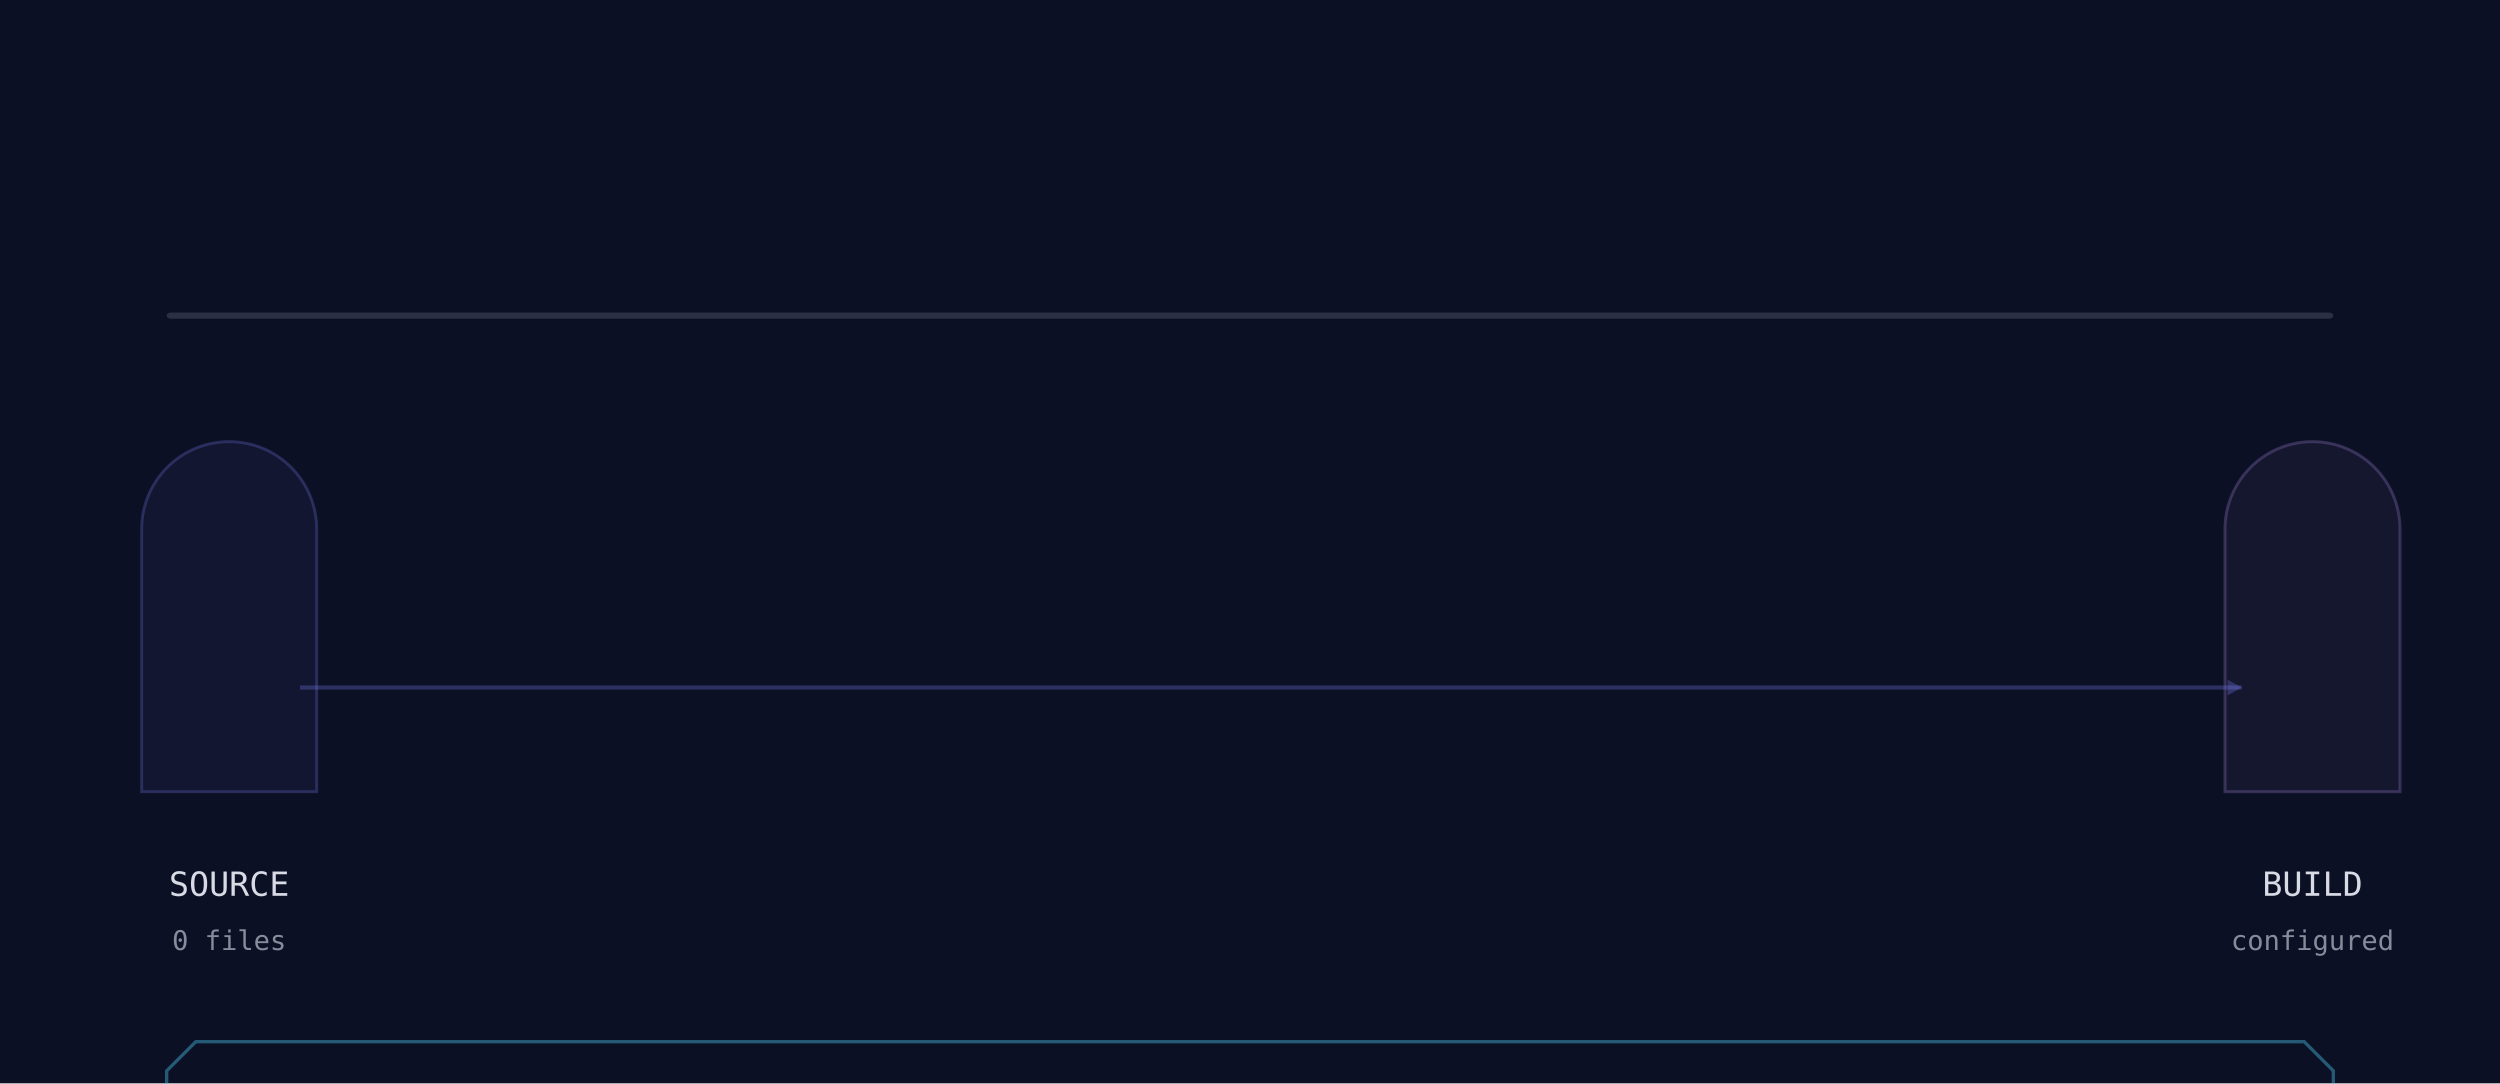
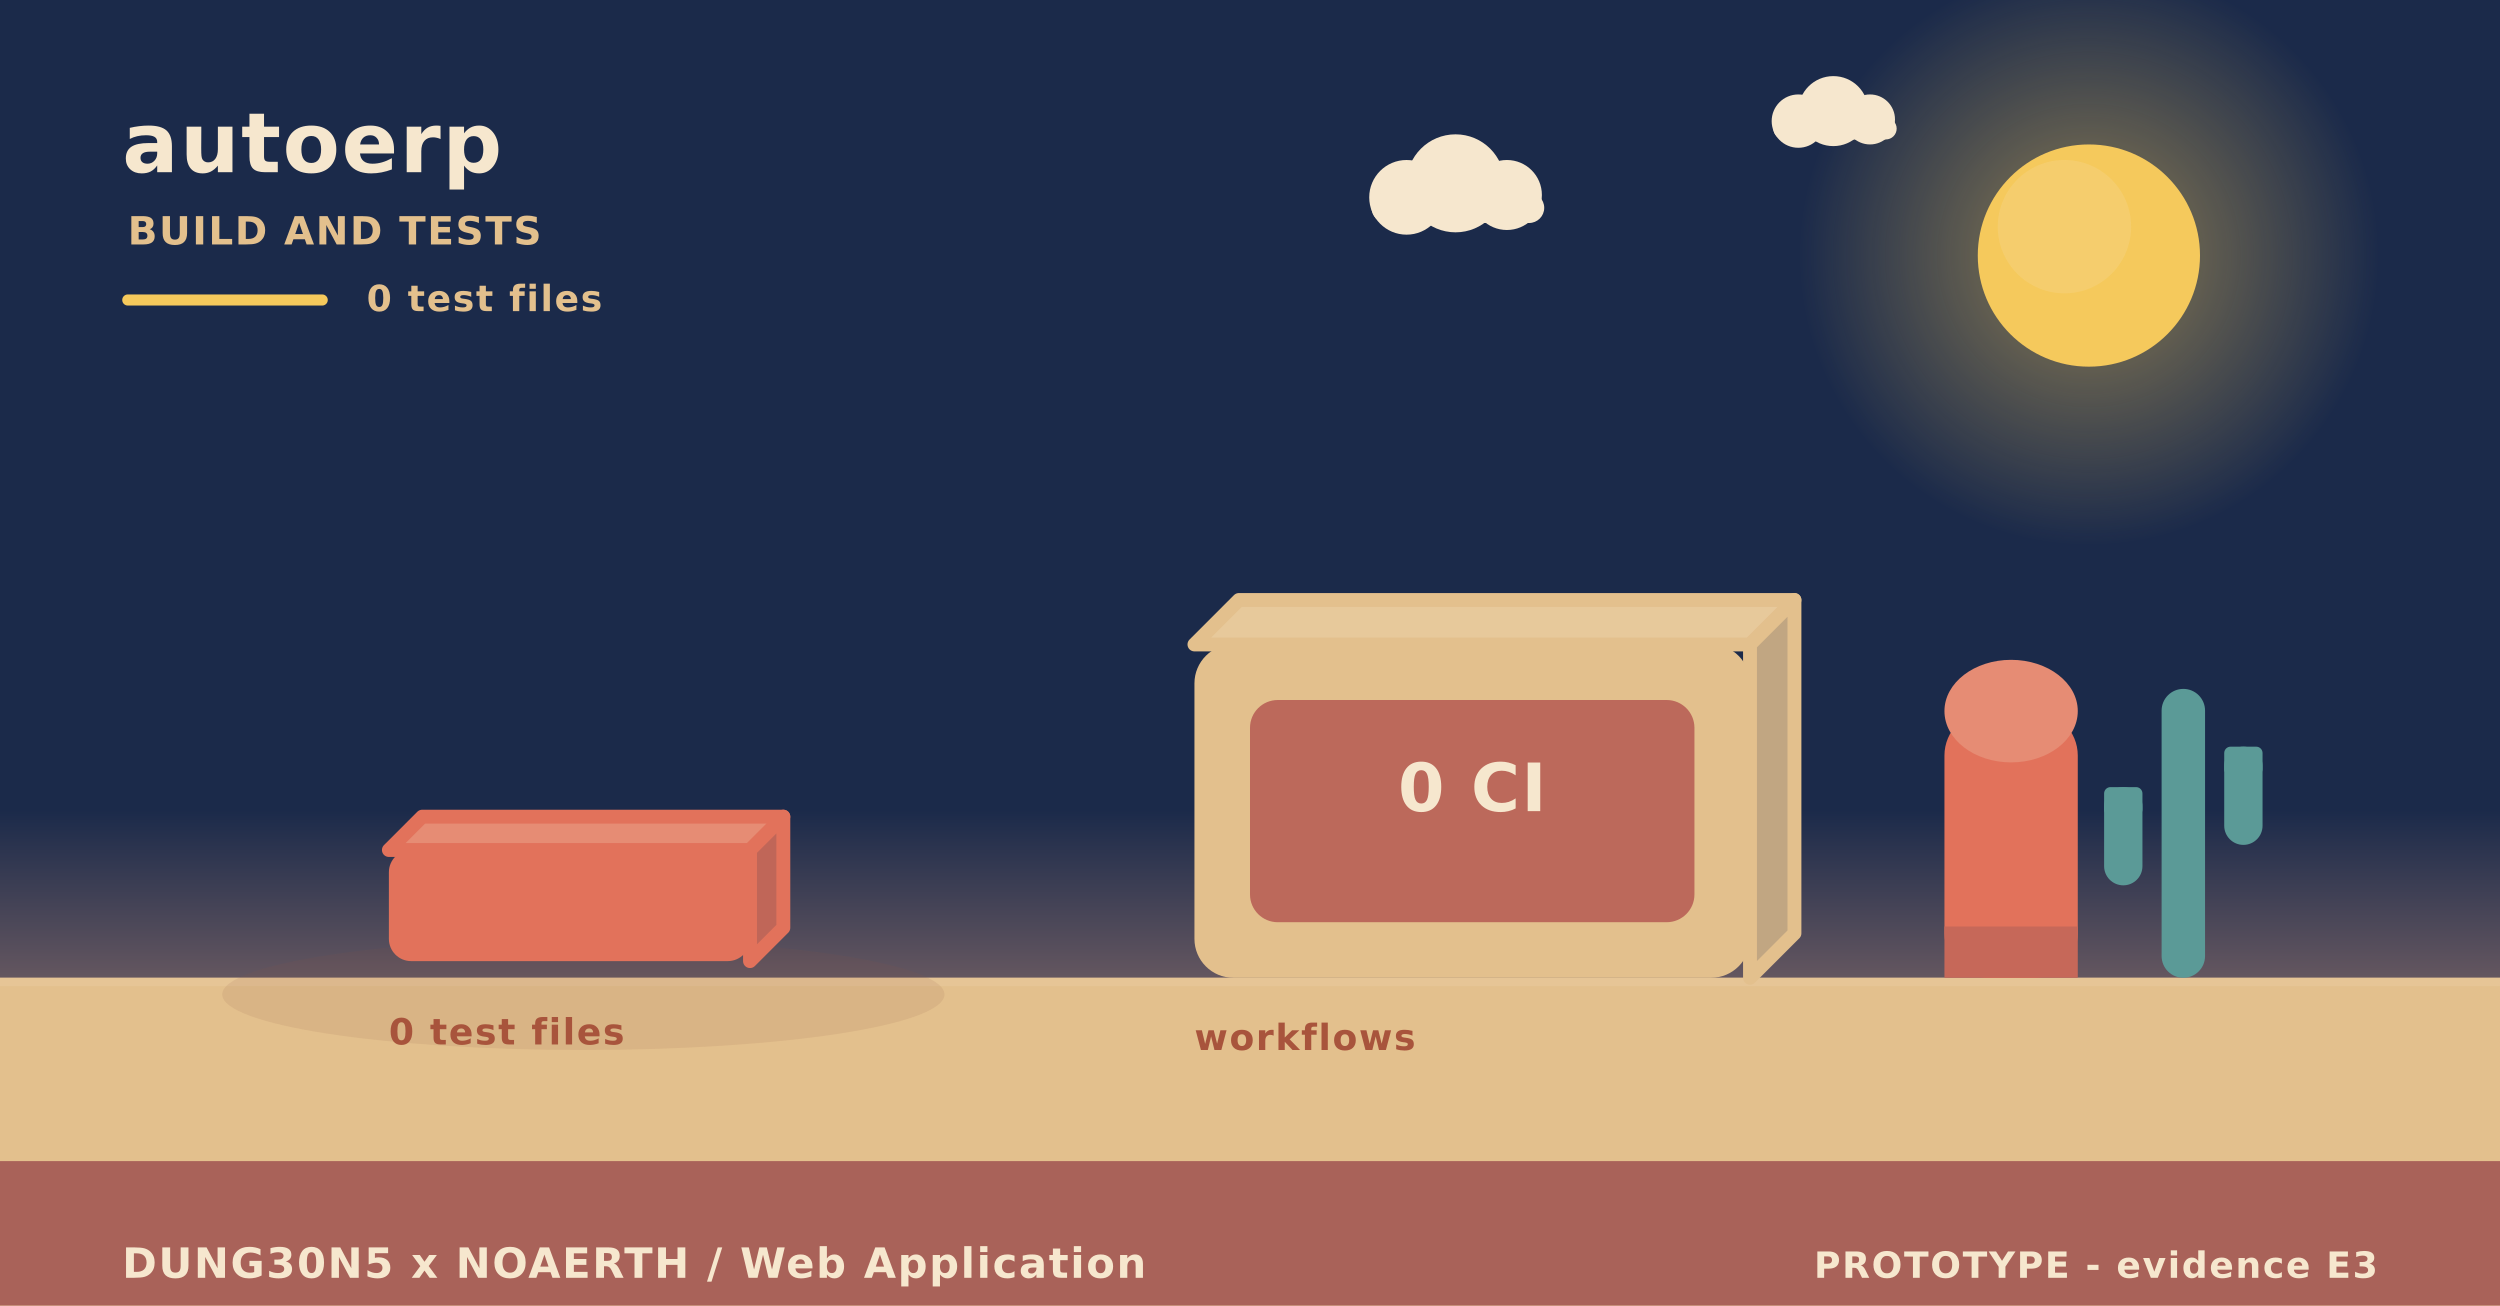
- <svg xmlns="http://www.w3.org/2000/svg" viewBox="0 0 1200 520" width="1200" height="520" role="img" aria-label="autoerp build evidence">
-   <rect width="1200" height="520" fill="#0c1024" />
-   <defs>
-     <linearGradient id="gb" x1="0" y1="0" x2="1" y2="1">
-       <stop offset="0%" stop-color="#7c83ff" />
-       <stop offset="100%" stop-color="#b794f4" />
-     </linearGradient>
-   </defs>
-   <rect x="80.00" y="150.00" width="1040.00" height="3.00" rx="2.00" fill="rgba(238,240,251,0.140)" opacity="1.00" />
-   <path d="M68.00,380.00 L68.00,254.00 A42.00,42.00 0 0 1 152.00,254.00 L152.00,380.00 Z" fill="rgba(124,131,255,0.100)" opacity="0.55" stroke="rgba(124,131,255,0.450)" stroke-width="1.4" />
-   <polygon points="-192.26,189.00 -136.83,221.00 -136.83,157.00 -192.26,125.00" fill="#2c758b" opacity="0.95" />
-   <polygon points="-247.68,221.00 -192.26,253.00 -192.26,189.00 -247.68,157.00" fill="#8f73be" opacity="0.95" />
-   <polygon points="-192.26,125.00 -136.83,157.00 -192.26,189.00 -247.68,157.00" fill="#7c83ff" opacity="0.95" />
-   <text x="110" y="430" font-family="ui-monospace,Menlo,monospace" font-size="16" fill="rgba(238,240,251,0.900)" text-anchor="middle">SOURCE</text>
-   <text x="110" y="456" font-family="ui-monospace,Menlo,monospace" font-size="13" fill="rgba(238,240,251,0.550)" text-anchor="middle">0 files</text>
-   <path d="M1068.00,380.00 L1068.00,254.00 A42.00,42.00 0 0 1 1152.00,254.00 L1152.00,380.00 Z" fill="rgba(183,148,244,0.100)" opacity="0.55" stroke="rgba(183,148,244,0.450)" stroke-width="1.4" />
-   <polygon points="673.77,689.00 729.19,721.00 729.19,657.00 673.77,625.00" fill="#2c758b" opacity="0.95" />
-   <polygon points="618.34,721.00 673.77,753.00 673.77,689.00 618.34,657.00" fill="#8f73be" opacity="0.95" />
-   <polygon points="673.77,625.00 729.19,657.00 673.77,689.00 618.34,657.00" fill="#b794f4" opacity="0.95" />
-   <text x="1110" y="430" font-family="ui-monospace,Menlo,monospace" font-size="16" fill="rgba(238,240,251,0.900)" text-anchor="middle">BUILD</text>
-   <text x="1110" y="456" font-family="ui-monospace,Menlo,monospace" font-size="13" fill="rgba(238,240,251,0.550)" text-anchor="middle">configured</text>
-   <line x1="144.00" y1="330.00" x2="1076.00" y2="330.00" stroke="rgba(124,131,255,0.500)" stroke-width="2.00" opacity="0.55" />
-   <polygon points="1076.00,330.00 1069.20,326.20 1069.20,333.80" fill="rgba(124,131,255,0.500)" opacity="0.55" />
-   <path d="M94.00,500.00 H1106.00 L1120.00,514.00 V546.00 L1106.00,560.00 H94.00 L80.00,546.00 V514.00 Z" fill="none" stroke="rgba(76,201,240,0.500)" stroke-width="1.60" opacity="0.80" />
-   <text x="600" y="536" font-family="ui-monospace,Menlo,monospace" font-size="16" fill="rgba(76,201,240,0.950)" text-anchor="middle">no test suite present in this repository — shown as measured, not implied</text>
+ <svg xmlns="http://www.w3.org/2000/svg" width="900" height="470" viewBox="0 0 900 470" role="img" aria-label="autoerp - how it is verified">
+   <linearGradient id="skyb" x1="0" y1="0" x2="0" y2="1">
+     <stop offset="0" stop-color="#1b2a4a" />
+     <stop offset="0.62" stop-color="#1b2a4a" />
+     <stop offset="1" stop-color="#f3ad8a" />
+   </linearGradient>
+   <rect width="900" height="470" fill="url(#skyb)" />
+   <radialGradient id="sunb">
+     <stop offset="0.35" stop-color="#f5c95c" stop-opacity="0.34" />
+     <stop offset="1" stop-color="#f5c95c" stop-opacity="0" />
+   </radialGradient>
+   <circle cx="752" cy="92" r="104" fill="url(#sunb)" />
+   <circle cx="752" cy="92" r="40" fill="#f5c95c" />
+   <circle cx="743.2" cy="81.6" r="24" fill="#f5d27e" opacity="0.5" />
+   <g>
+     <circle cx="524" cy="66" r="17.64" fill="#f6e7ce" />
+     <circle cx="506.36" cy="71.04" r="13.44" fill="#f6e7ce" />
+     <circle cx="542.48" cy="70.2" r="12.6" fill="#f6e7ce" />
+     <rect x="493.76" y="69.36" width="62.16" height="10.92" rx="5.46" fill="#f6e7ce" />
+   </g>
+   <g>
+     <circle cx="660" cy="40" r="12.6" fill="#f6e7ce" />
+     <circle cx="647.4" cy="43.6" r="9.6" fill="#f6e7ce" />
+     <circle cx="673.2" cy="43" r="9" fill="#f6e7ce" />
+     <rect x="638.4" y="42.4" width="44.4" height="7.8" rx="3.9" fill="#f6e7ce" />
+   </g>
+   <rect x="0" y="352" width="900" height="118" fill="#e3c08d" />
+   <rect x="0" y="352" width="900" height="3" fill="#e6c596" />
+   <text x="44" y="62" font-family="Verdana,DejaVu Sans,sans-serif" font-size="30" font-weight="700" letter-spacing="0.6" fill="#f6e7ce" text-anchor="start">autoerp</text>
+   <text x="46" y="88" font-family="Verdana,DejaVu Sans,sans-serif" font-size="14" font-weight="700" letter-spacing="0.6" fill="#e3c08d" text-anchor="start">BUILD AND TESTS</text>
+   <rect x="44" y="106" width="74" height="4" rx="2" fill="#f5c95c" />
+   <text x="132" y="112" font-family="Verdana,DejaVu Sans,sans-serif" font-size="13" font-weight="700" letter-spacing="0.6" fill="#e3c08d" text-anchor="start">0 test files</text>
+   <ellipse cx="210" cy="358" rx="130" ry="20" fill="rgba(138,90,68,0.11)" />
+   <path d="M140,306 L270,306 L282,294 L152,294 Z" fill="#e68c74" stroke="#e2725b" stroke-width="5" stroke-linejoin="round" />
+   <path d="M270,306 L282,294 L282,334 L270,346 Z" fill="#c06658" stroke="#e2725b" stroke-width="5" stroke-linejoin="round" />
+   <rect x="140" y="306" width="130" height="40" rx="8" fill="#e2725b" />
+   <text x="140" y="376" font-family="Verdana,DejaVu Sans,sans-serif" font-size="13" font-weight="700" letter-spacing="0.6" fill="#a8543c" text-anchor="start">0 test files</text>
+   <path d="M430,232 L630,232 L646,216 L446,216 Z" fill="#e7c99b" stroke="#e3c08d" stroke-width="5" stroke-linejoin="round" />
+   <path d="M630,232 L646,216 L646,336 L630,352 Z" fill="#c1a682" stroke="#e3c08d" stroke-width="5" stroke-linejoin="round" />
+   <rect x="430" y="232" width="200" height="120" rx="14" fill="#e3c08d" />
+   <rect x="450" y="252" width="160" height="80" rx="10" fill="#ba6458" opacity="0.94" />
+   <text x="530" y="292" font-family="Verdana,DejaVu Sans,sans-serif" font-size="24" font-weight="700" letter-spacing="0.6" fill="#f6e7ce" text-anchor="middle">0 CI</text>
+   <text x="430" y="378" font-family="Verdana,DejaVu Sans,sans-serif" font-size="13" font-weight="700" letter-spacing="0.6" fill="#a8543c" text-anchor="start">workflows</text>
+   <rect x="700" y="256" width="48" height="96" rx="16" fill="#e2725b" />
+   <ellipse cx="724" cy="256" rx="24" ry="18.46" fill="#e68c74" />
+   <rect x="700" y="333.54" width="48" height="18.46" fill="#c66859" />
+   <rect x="778.18" y="248" width="15.64" height="104" rx="7.82" fill="#5b9a97" />
+   <rect x="757.48" y="283.36" width="13.8" height="35.36" rx="6.9" fill="#5b9a97" />
+   <rect x="757.48" y="283.36" width="13.8" height="10.4" rx="2.3" fill="#5b9a97" />
+   <rect x="800.72" y="268.8" width="13.8" height="35.36" rx="6.9" fill="#5b9a97" />
+   <rect x="800.72" y="268.8" width="13.8" height="10.4" rx="2.3" fill="#5b9a97" />
+   <rect x="0" y="418" width="900" height="52" rx="0" fill="#a65c56" opacity="0.94" />
+   <text x="44" y="460" font-family="Verdana,DejaVu Sans,sans-serif" font-size="15" font-weight="700" letter-spacing="0.6" fill="#f6e7ce" text-anchor="start">DUNG30N5 x NOAERTH  /  Web Application</text>
+   <text x="856" y="460" font-family="Verdana,DejaVu Sans,sans-serif" font-size="13" font-weight="700" letter-spacing="0.6" fill="#f6e7ce" text-anchor="end">PROTOTYPE  -  evidence E3</text>
</svg>
